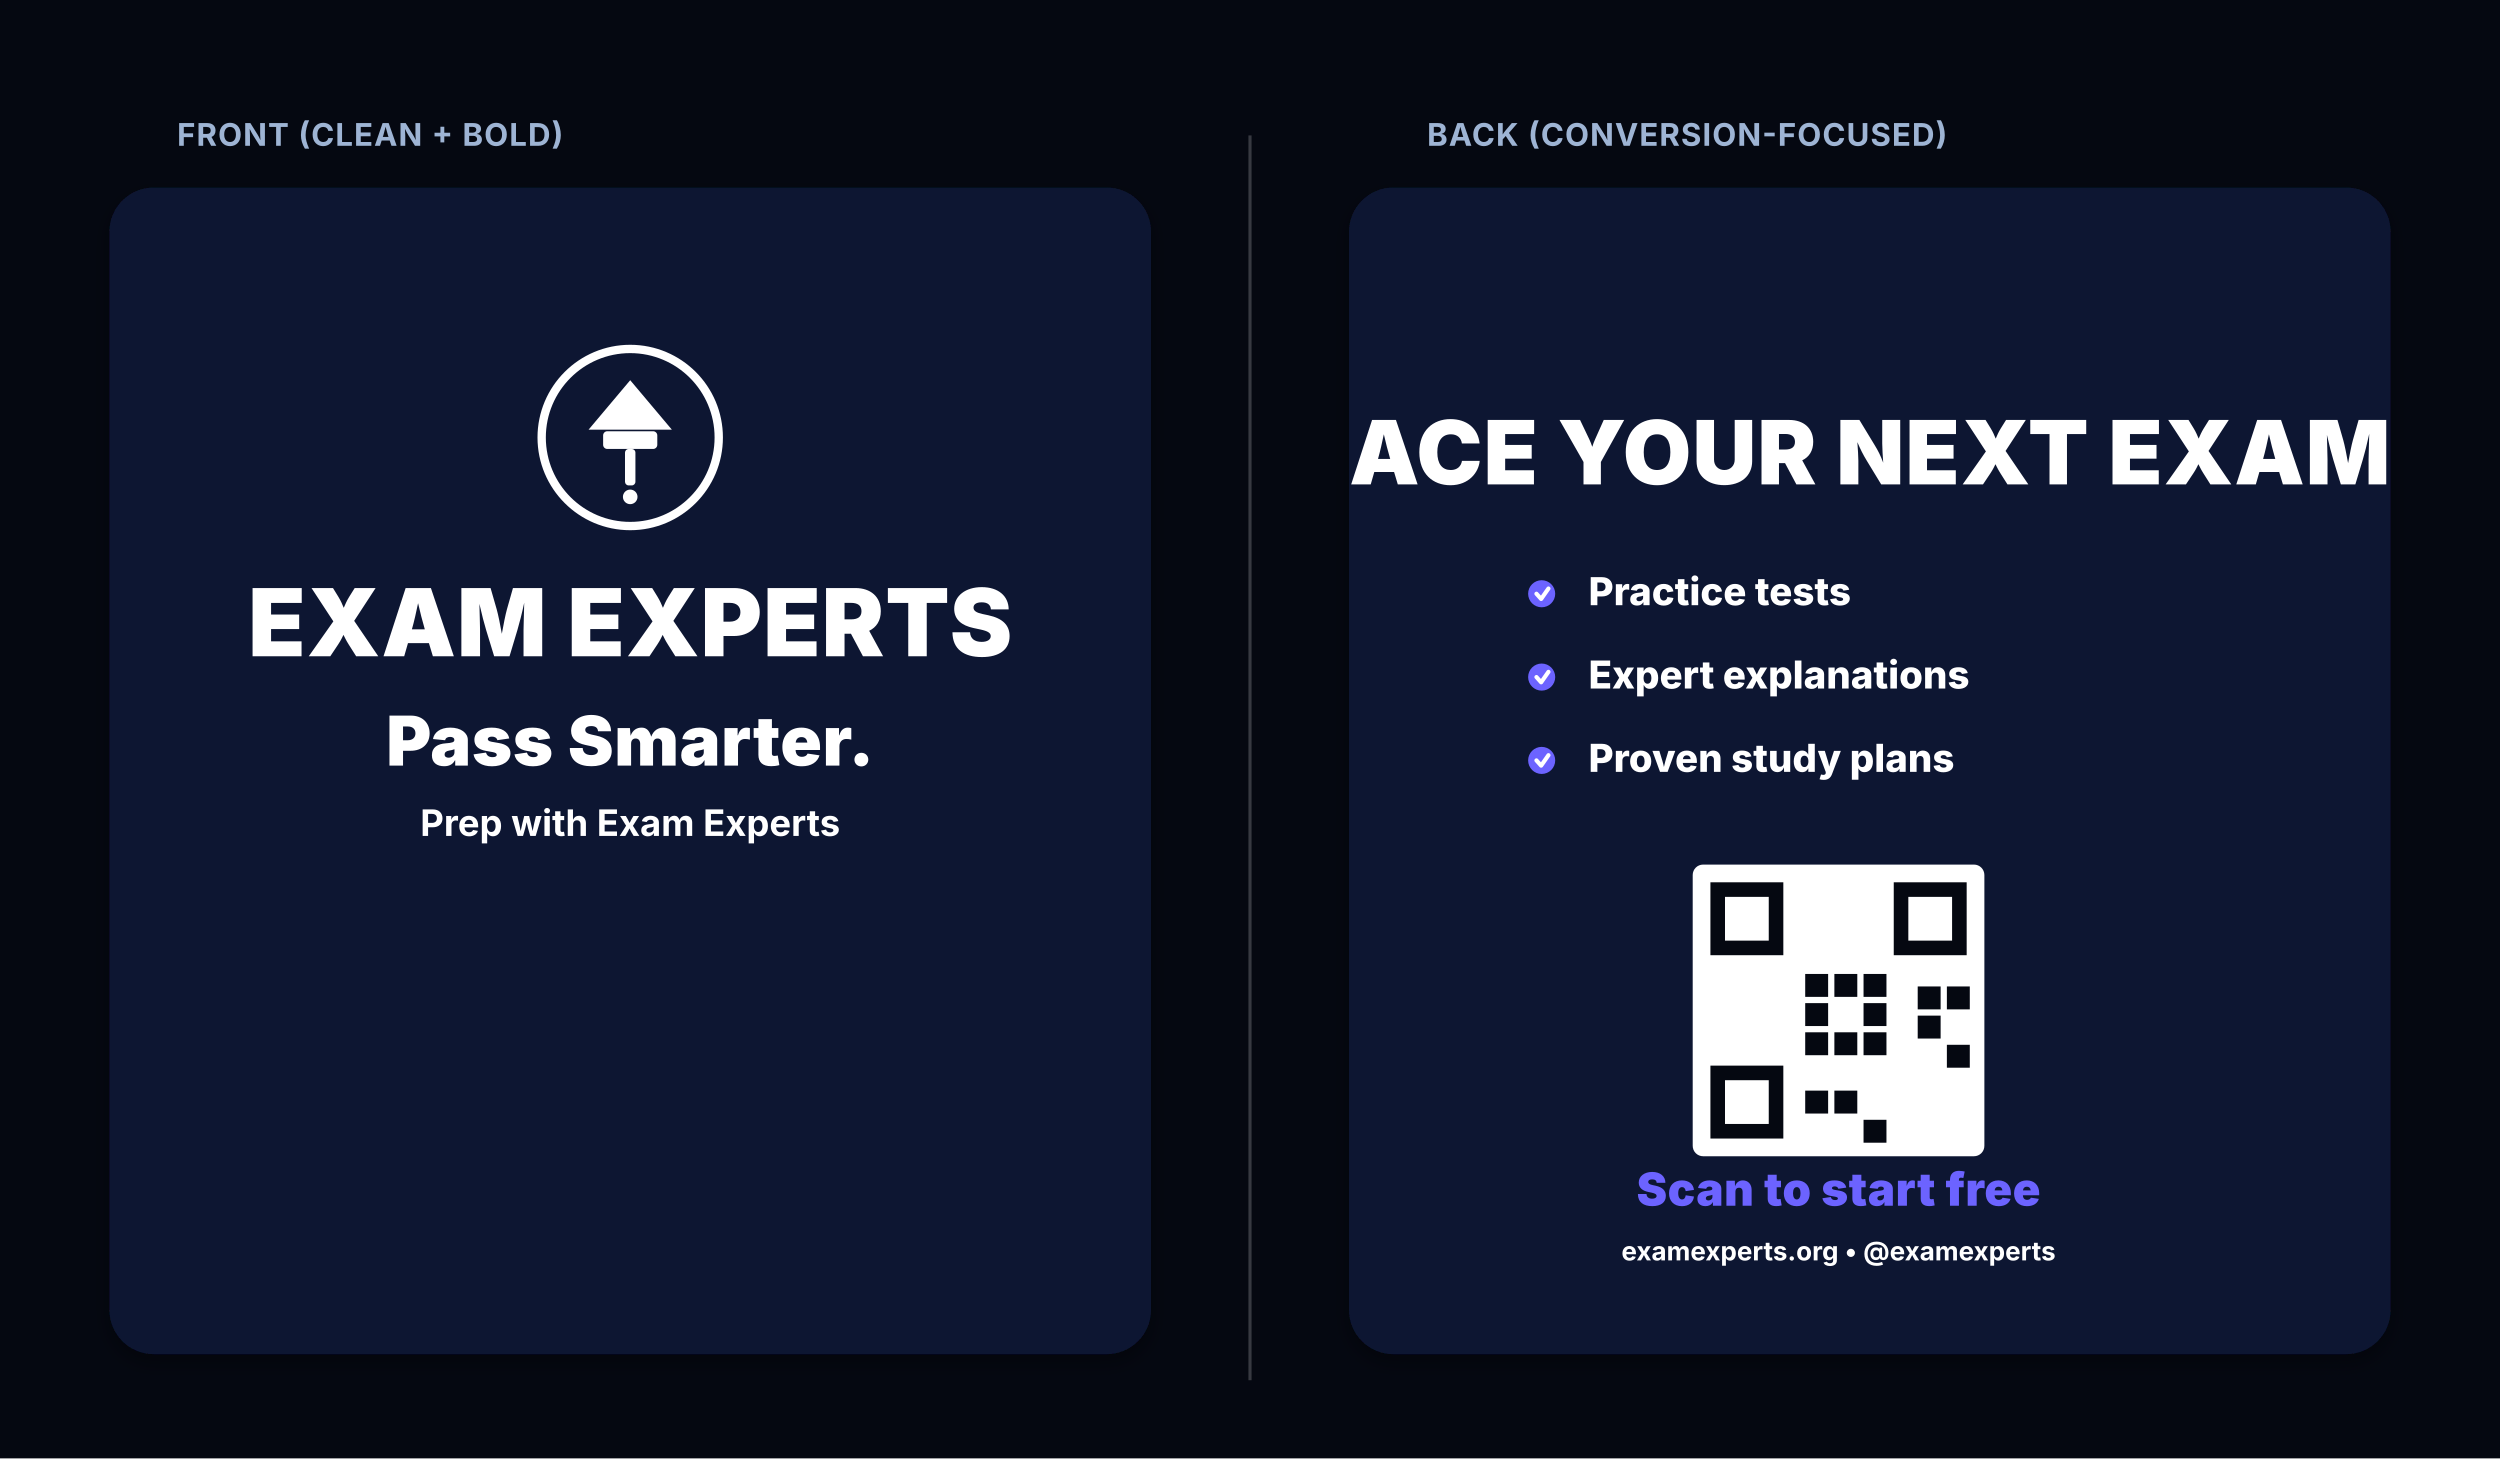
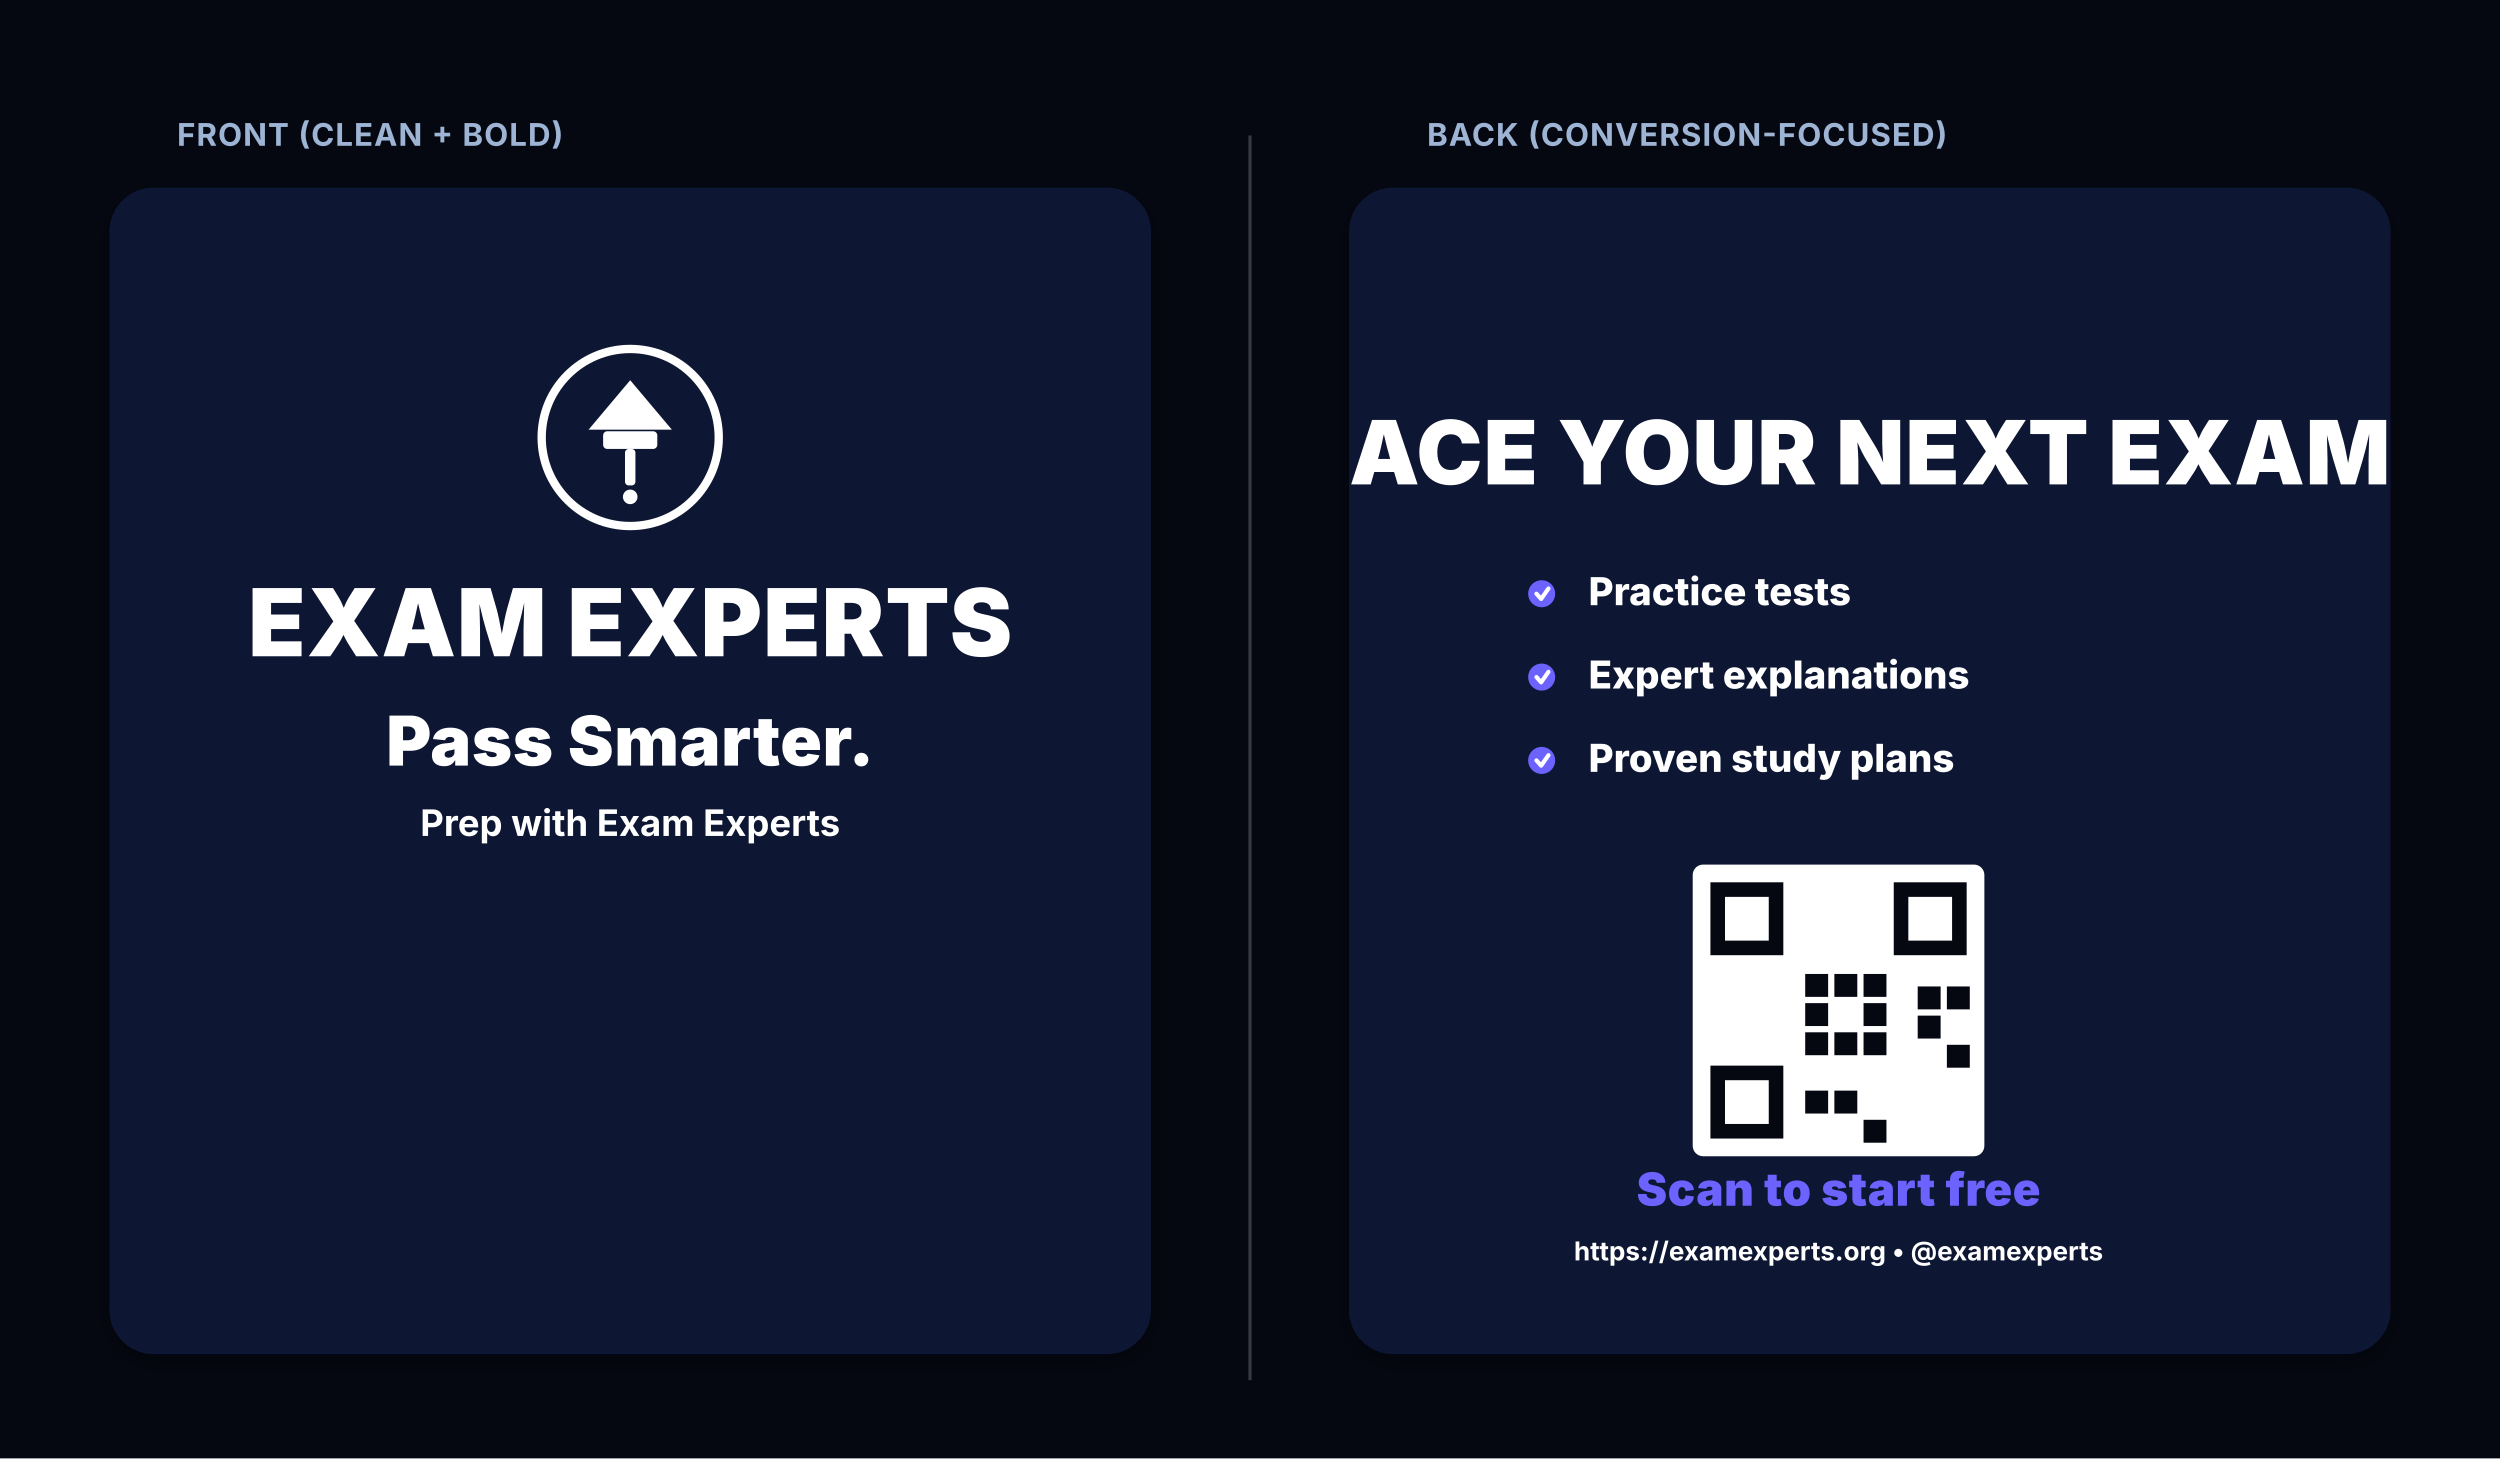
<svg xmlns="http://www.w3.org/2000/svg" width="4800" height="2800" viewBox="0 0 4800 2800" role="img" aria-label="Exam Experts marketing t-shirt redesign concept">
  <defs>
    <style>
      .label { font: 700 60px 'Inter', 'Arial', sans-serif; fill: #9eb4d4; letter-spacing: 2px; }
      .title { font: 900 180px 'Inter', 'Arial', sans-serif; fill: #ffffff; letter-spacing: 2px; }
      .headline { font: 900 132px 'Inter', 'Arial', sans-serif; fill: #ffffff; letter-spacing: 1px; }
      .subline { font: 700 70px 'Inter', 'Arial', sans-serif; fill: #ffffff; }
      .back-title { font: 900 170px 'Inter', 'Arial', sans-serif; fill: #ffffff; letter-spacing: 2px; }
      .bullet { font: 800 74px 'Inter', 'Arial', sans-serif; fill: #ffffff; }
      .accent { fill: #6c63ff; }
      .cta { font: 900 88px 'Inter', 'Arial', sans-serif; fill: #6c63ff; letter-spacing: 1px; }
      .small { font: 700 50px 'Inter', 'Arial', sans-serif; fill: #ffffff; }
      .stroke { stroke: #ffffff; stroke-opacity: 0.2; stroke-width: 6; }
    </style>
    <filter id="shadow" x="-20%" y="-20%" width="140%" height="140%">
      <feDropShadow dx="0" dy="16" stdDeviation="18" flood-opacity="0.35" />
    </filter>
  </defs>
  <rect width="4800" height="2800" fill="#050811" />
  <text x="340" y="280" class="label">FRONT (CLEAN + BOLD)</text>
  <text x="2740" y="280" class="label">BACK (CONVERSION-FOCUSED)</text>
  <rect x="210" y="360" width="2000" height="2240" rx="85" fill="#0b1730" filter="url(#shadow)" />
  <rect x="2590" y="360" width="2000" height="2240" rx="85" fill="#0b1730" filter="url(#shadow)" />
  <line x1="2400" y1="260" x2="2400" y2="2650" class="stroke" />
  <g transform="translate(1210, 1060)">
    <circle cx="0" cy="-220" r="170" fill="none" stroke="#ffffff" stroke-width="16" />
    <path d="M-80 -235 L80 -235 L0 -330 Z" fill="#ffffff" />
    <rect x="-52" y="-232" width="104" height="34" rx="8" fill="#ffffff" />
    <rect x="-10" y="-198" width="20" height="70" rx="7" fill="#ffffff" />
    <circle cx="0" cy="-106" r="14" fill="#ffffff" />
  </g>
  <text x="1210" y="1260" text-anchor="middle" class="title">EXAM EXPERTS</text>
  <text x="1210" y="1470" text-anchor="middle" class="headline">Pass Smarter.</text>
  <text x="1210" y="1605" text-anchor="middle" class="subline">Prep with Exam Experts</text>
  <text x="3590" y="930" text-anchor="middle" class="back-title">ACE YOUR NEXT EXAM</text>
  <g transform="translate(2960, 1140)">
    <circle cx="0" cy="0" r="26" class="accent" />
    <path d="M-10 0 L-1 10 L13 -10" fill="none" stroke="#ffffff" stroke-width="8" stroke-linecap="round" stroke-linejoin="round" />
    <text x="90" y="22" class="bullet">Practice tests</text>
  </g>
  <g transform="translate(2960, 1300)">
    <circle cx="0" cy="0" r="26" class="accent" />
    <path d="M-10 0 L-1 10 L13 -10" fill="none" stroke="#ffffff" stroke-width="8" stroke-linecap="round" stroke-linejoin="round" />
    <text x="90" y="22" class="bullet">Expert explanations</text>
  </g>
  <g transform="translate(2960, 1460)">
    <circle cx="0" cy="0" r="26" class="accent" />
    <path d="M-10 0 L-1 10 L13 -10" fill="none" stroke="#ffffff" stroke-width="8" stroke-linecap="round" stroke-linejoin="round" />
    <text x="90" y="22" class="bullet">Proven study plans</text>
  </g>
  <g transform="translate(3250, 1660)" role="presentation" aria-hidden="true">
    <rect x="0" y="0" width="560" height="560" fill="#ffffff" rx="20" />
    <rect x="34" y="34" width="140" height="140" fill="#050811" />
    <rect x="62" y="62" width="84" height="84" fill="#ffffff" />
    <rect x="386" y="34" width="140" height="140" fill="#050811" />
    <rect x="414" y="62" width="84" height="84" fill="#ffffff" />
    <rect x="34" y="386" width="140" height="140" fill="#050811" />
    <rect x="62" y="414" width="84" height="84" fill="#ffffff" />
    <rect x="216" y="210" width="44" height="44" fill="#050811" />
    <rect x="272" y="210" width="44" height="44" fill="#050811" />
    <rect x="328" y="210" width="44" height="44" fill="#050811" />
    <rect x="216" y="266" width="44" height="44" fill="#050811" />
    <rect x="328" y="266" width="44" height="44" fill="#050811" />
    <rect x="216" y="322" width="44" height="44" fill="#050811" />
    <rect x="272" y="322" width="44" height="44" fill="#050811" />
    <rect x="328" y="322" width="44" height="44" fill="#050811" />
    <rect x="432" y="234" width="44" height="44" fill="#050811" />
    <rect x="488" y="234" width="44" height="44" fill="#050811" />
    <rect x="432" y="290" width="44" height="44" fill="#050811" />
    <rect x="488" y="346" width="44" height="44" fill="#050811" />
    <rect x="216" y="434" width="44" height="44" fill="#050811" />
    <rect x="272" y="434" width="44" height="44" fill="#050811" />
    <rect x="328" y="490" width="44" height="44" fill="#050811" />
  </g>
  <text x="3530" y="2315" text-anchor="middle" class="cta">Scan to start free</text>
-   <text x="3530" y="2420" text-anchor="middle" class="small">examexperts.org • @examexperts</text>
+   <text x="3530" y="2420" text-anchor="middle" class="small">https://examexperts.org • @examexperts</text>
</svg>
